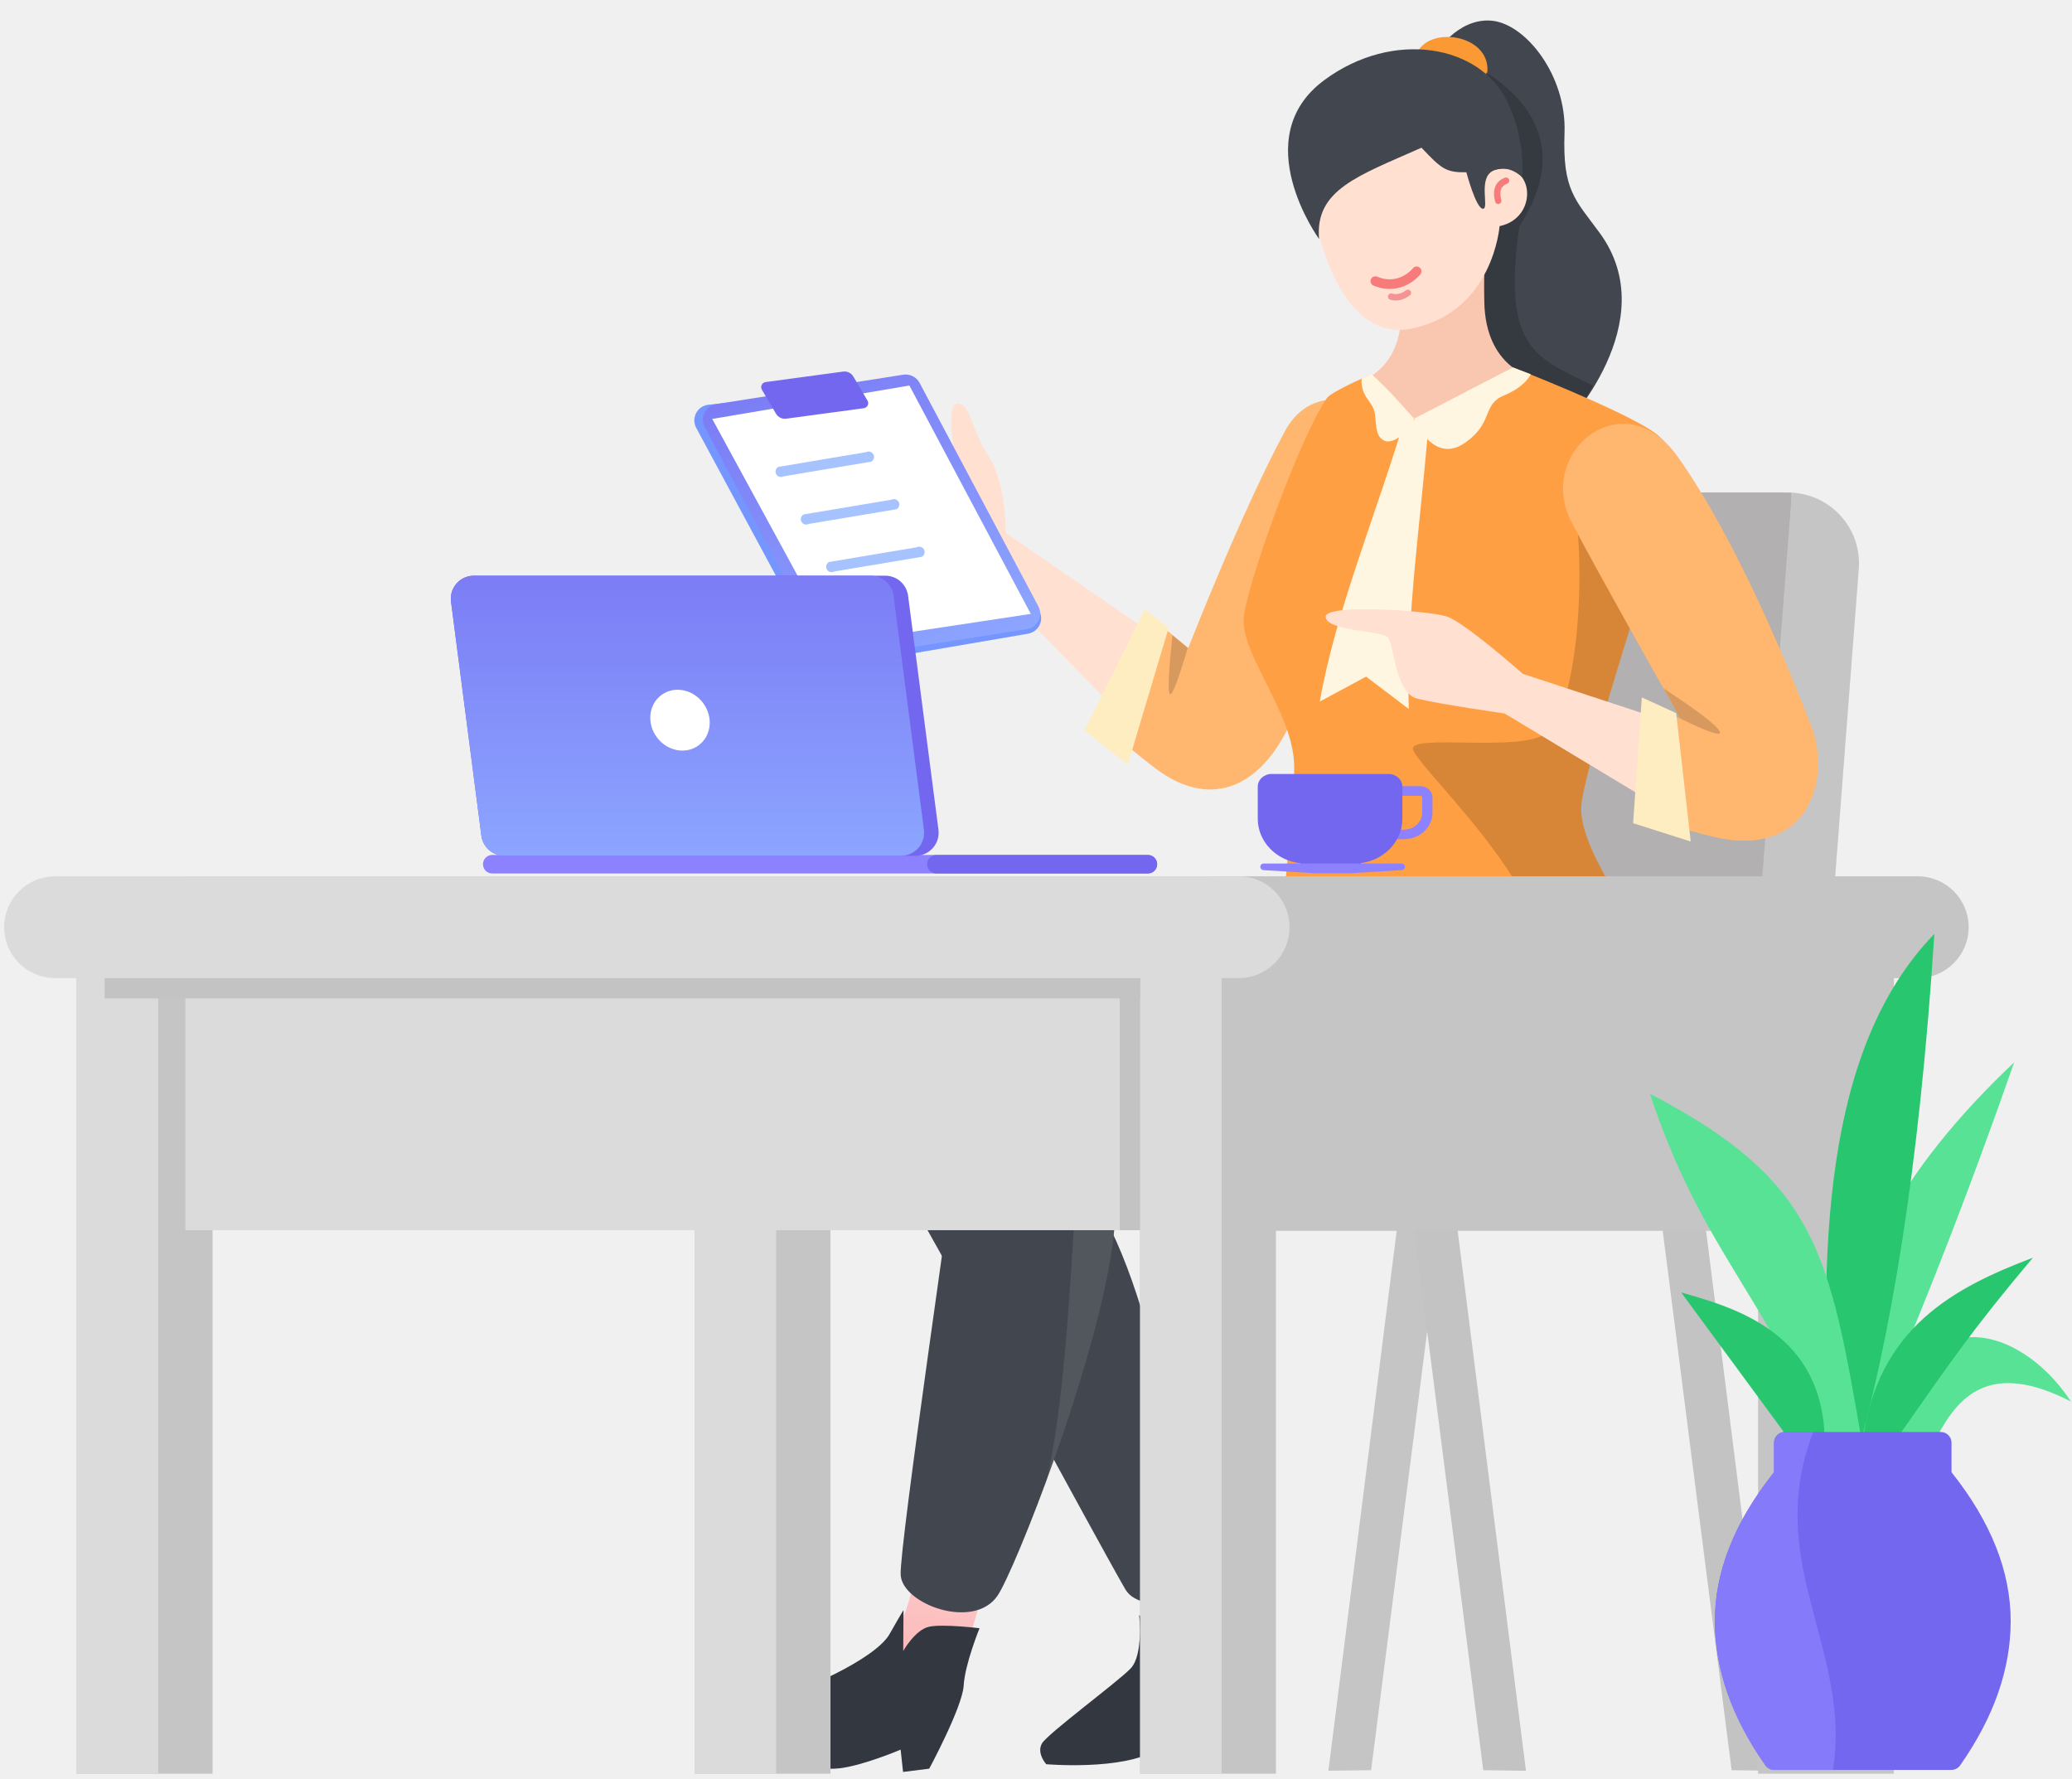
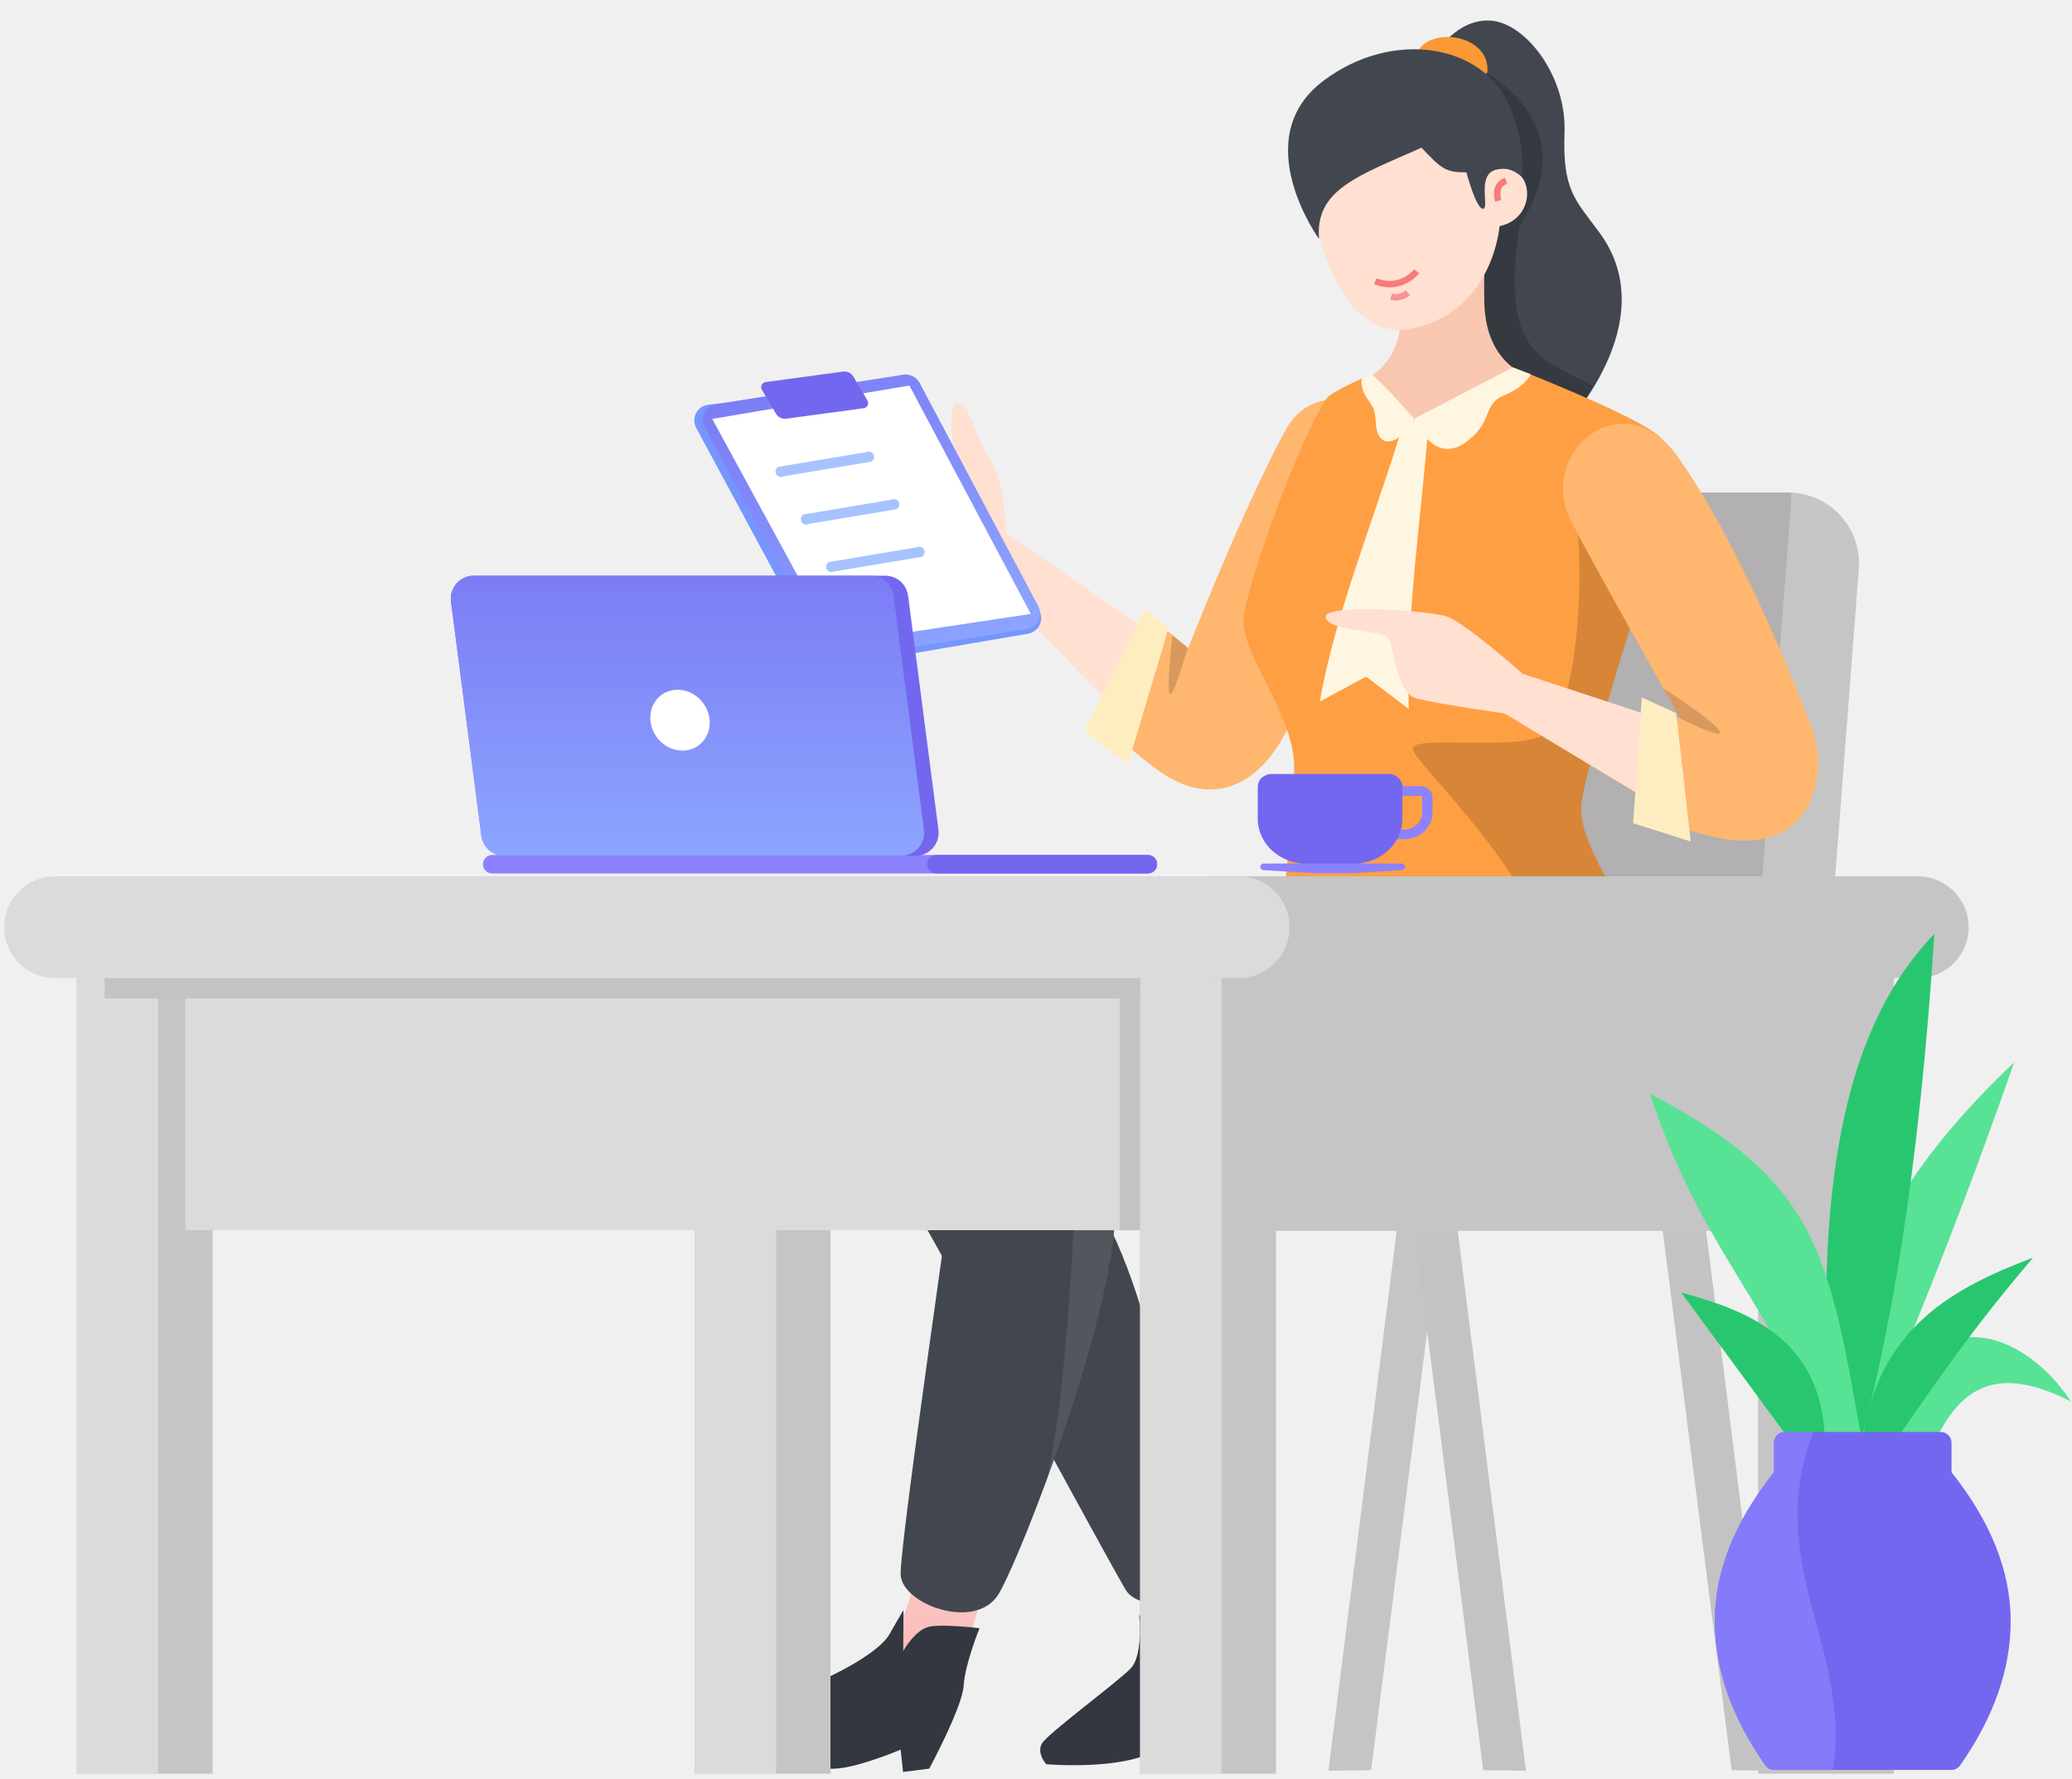
<svg xmlns="http://www.w3.org/2000/svg" xmlns:xlink="http://www.w3.org/1999/xlink" width="324px" height="278px" viewBox="0 0 324 278" version="1.1">
  <defs>
    <linearGradient x1="43.252%" y1="-28.186%" x2="50%" y2="91.05%" id="linearGradient-1">
      <stop stop-color="#FDC6C6" offset="0%" />
      <stop stop-color="#FAB2B2" offset="100%" />
    </linearGradient>
    <linearGradient x1="42.314%" y1="8.687%" x2="50%" y2="71.691%" id="linearGradient-2">
      <stop stop-color="#FDC6C6" offset="0%" />
      <stop stop-color="#FAB2B2" offset="100%" />
    </linearGradient>
    <linearGradient x1="68.669%" y1="-53.107%" x2="68.669%" y2="100%" id="linearGradient-3">
      <stop stop-color="#7367F0" offset="0%" />
      <stop stop-color="#8CA5FF" offset="100%" />
    </linearGradient>
    <linearGradient x1="68.669%" y1="-53.107%" x2="68.669%" y2="100%" id="linearGradient-4">
      <stop stop-color="#7367F0" offset="0%" />
      <stop stop-color="#8CA5FF" offset="100%" />
    </linearGradient>
    <path d="M10.934,0.09 L35.324,0.09 C36.253,0.09 37.006,0.841 37.006,1.767 L37.006,6.379 C43.174,14.137 46.258,21.894 46.258,29.651 C46.258,37.17 43.625,44.688 38.358,52.207 C38.043,52.656 37.528,52.924 36.979,52.924 L9.279,52.924 C8.73,52.924 8.215,52.656 7.9,52.207 C2.633,44.688 0,37.17 0,29.651 C0,22.04 2.969,14.429 8.906,6.818 L9.252,6.379 L9.252,1.767 C9.252,0.841 10.005,0.09 10.934,0.09 Z" id="path-5" />
  </defs>
-   <g id="📝-Pages-New" stroke="none" stroke-width="1" fill="none" fill-rule="evenodd">
+   <g id="📝-Pages-New" stroke="none" strokeWidth="1" fill="none" fill-rule="evenodd">
    <g id="Pricing" transform="translate(-993, -1033)">
      <g id="Banner" transform="translate(260, 1033)">
        <g id="Illustration" transform="translate(733, 0)">
          <g id="Chair4" transform="translate(168, 77)">
            <polygon id="Path" fill="#C5C5C5" points="52.462 99.116 39.722 199.832 46.402 199.743 59.142 100.059" />
            <polygon id="Path" fill="#C3C3C3" transform="translate(60.90712, 149.4737) scale(-1, 1) translate(-60.90712, -149.4737) " points="63.937 99.116 51.197 199.832 57.877 199.743 70.617 100.059" />
            <polygon id="Path" fill="#C3C3C3" transform="translate(99.74644, 149.4737) scale(-1, 1) translate(-99.74644, -149.4737) " points="102.777 99.116 90.037 199.832 96.716 199.743 109.456 100.059" />
            <path d="M0,104.425 C-7.11666536e-16,98.614 4.711,93.903 10.522,93.903 L53.703,93.903 C59.425,93.903 64.207,89.549 64.742,83.853 L71.68,10.05 C72.215,4.354 76.997,-2.50165233e-15 82.719,0 L111.608,0 C117.731,-1.20028471e-14 122.696,4.964 122.696,11.088 C122.696,11.371 122.685,11.655 122.663,11.937 L115.539,104.708 C115.095,110.486 110.278,114.947 104.483,114.947 L10.522,114.947 C4.711,114.947 7.11666536e-16,110.236 0,104.425 Z" id="Path" fill="#C5C5C5" />
            <path d="M111.325,-4.54747351e-13 C111.577,-4.55167587e-13 111.827,0.008 112.074,0.025 C112.091,0.28 112.1,0.539 112.1,0.799 C112.1,1.083 112.09,1.367 112.068,1.65 L104.948,94.1 C104.503,99.877 99.687,104.337 93.893,104.337 L0.182,104.337 L0.002,104.334 C0.001,104.267 8.31754009e-18,104.199 0,104.131 C-8.43178012e-15,98.335 4.699,93.636 10.495,93.636 L53.55,93.636 C59.271,93.636 64.052,89.284 64.589,83.589 L71.522,10.047 C72.059,4.352 76.84,-4.57249211e-13 82.561,-4.54747351e-13 L111.325,-4.54747351e-13 Z" id="Combined-Shape" fill="#B2B0B0" />
          </g>
          <g id="Wom3.4" transform="translate(197.5, 139) scale(-1, 1) translate(-197.5, -139) translate(110, 0)">
            <g id="LLeg" transform="translate(39.02196, 145.3553)">
              <path d="M69.492,98.394 C69.492,98.394 63.959,111.66 68.495,115.177 C73.037,118.695 81.871,127.393 81.871,127.393 L53.248,121.184 L60.314,96.845 L69.492,98.394 Z" id="Path" fill="url(#linearGradient-1)" />
              <path d="M67.848,107.13 C67.848,107.13 67.145,113.356 69.175,115.48 C71.205,117.604 82.195,125.69 83.056,127.225 C83.916,128.76 82.377,130.453 82.377,130.453 C82.377,130.453 70.507,131.485 65.168,128.241 C61.313,125.897 55.566,121.69 55.566,121.69 L54.043,125.827 L49.728,125.651 C49.728,125.651 49.156,120.553 50.18,118.109 C51.204,115.664 56.478,103.223 56.478,103.223 C56.478,103.223 58.508,105.046 60.665,105.965 C62.822,106.883 65.525,109.398 65.525,109.398 L67.848,107.13 Z" id="Path" fill="#323740" />
              <path d="M21.608,0.033 C31.231,0.462 84.792,12.294 94.523,14.304 C104.254,16.314 112.481,27.19 105.061,39.785 C96.726,53.923 75.222,94.074 70.001,103.125 C67.417,107.605 54.38,105.093 57.443,97.574 C63.151,83.557 65.802,48.344 80.357,35.506 C80.357,35.506 31.411,44.013 10.268,34.268 C-5.098,27.184 -1.622,-1.004 21.608,0.033 Z" id="Path" fill="#42474F" />
            </g>
            <g id="LArm" transform="translate(66.99122, 62.4817)">
              <path d="M60.769,20.807 C60.769,20.807 60.661,12.987 63.4,8.9 C66.139,4.813 66.247,0.472 68.32,0.614 C70.393,0.756 68.341,10.847 68.341,10.847 C68.341,10.847 70.971,9.843 72.86,8.574 C74.75,7.304 80.479,1.047 81.818,2.156 C84.088,4.045 80.432,14.703 78.44,16.834 C76.442,18.965 65.527,25.974 65.527,25.974 L38.792,53.277 L33.772,39.407 L60.769,20.807 Z" id="Path" fill="#FFE0D1" />
              <path d="M1.631,18.228 C6.108,28.597 14.304,47.647 17.683,53.33 C21.918,60.447 28.596,63.583 36.414,58.302 C37.798,57.368 40.598,55.115 44.813,51.544 L37.161,34.725 C33.852,37.453 32.198,38.816 32.198,38.816 C32.198,38.816 23.797,17.308 17.039,4.849 C11.186,-5.931 -5.183,2.464 1.631,18.228 Z" id="Path" fill="#FFB66F" />
              <path d="M32.285,38.828 C33.789,43.923 34.717,46.324 35.069,46.028 C35.42,45.733 35.286,42.667 34.666,36.83 L32.285,38.828 Z" id="Path" fill-opacity="0.16" fill="#000000" />
              <polygon id="Path-65" fill="#FFEDC2" points="35.26 35.656 41.659 57.059 48.455 51.732 38.996 32.758" />
            </g>
            <g id="Head" transform="translate(27.22405, 0)">
              <g id="Group-21" transform="translate(23.97348, 36.01599) rotate(12) translate(-23.97348, -36.01599) translate(6.473483, 3.515993)">
                <path d="M20.856,3.508 C20.856,3.508 16.415,-1.216 11.287,0.3 C6.159,1.816 1.52,11.107 3.723,19.84 C5.914,28.575 4.268,30.372 1.609,36.258 C-5.532,52.093 13.412,64.826 13.412,64.826 L34.058,60.443 L26.683,21.876 L20.856,3.508 Z" id="Path" fill="#42474F" />
                <path d="M13.341,8.422 C1.315,21.016 11.746,30.447 13.71,32.764 C20.464,51.228 15.092,53.392 7.575,59.437 L11.617,64.049 L23.202,59.212 L22.83,7.41 L13.341,8.422 Z" id="Path-50" fill-opacity="0.199" fill="#000000" />
              </g>
              <path d="M18.126,58.982 C18.126,58.982 25.457,57.51 25.674,47.24 C25.892,36.97 24.684,33.464 24.684,33.464 L38.509,33.215 C38.509,33.215 38.659,44.661 38.662,48.801 C38.667,58.868 46.426,60.035 46.426,60.035 C46.426,60.035 44.813,67.998 32.286,68.702 C22.506,69.252 18.126,58.982 18.126,58.982 Z" id="Path" fill="#F9C7B0" />
              <g id="Group-20" transform="translate(37.42821, 29.37465) rotate(12) translate(-37.42821, -29.37465) translate(18.92821, 7.374649)">
                <path d="M2.771,6.829 C1.047,1.139 10.311,-2.303 13.032,1.796 C13.032,1.796 14.367,5.682 11.585,7.9 C7.822,10.891 2.771,6.829 2.771,6.829 Z" id="Path" fill="#FB9934" />
                <path d="M4.667,22.025 C-1.5,21.787 -0.494,30.804 5.912,30.791 C5.912,30.791 9.633,43.6 22.552,43.6 C33.043,43.6 33.726,28.671 33.821,25.693 C33.923,22.518 33.936,12.086 33.936,12.086 L4.427,12.072 L4.667,22.025 Z" id="Path" fill="#FFE0D1" />
                <path d="M7.903,27.586 C8.953,27.299 9.237,21.477 9.237,21.477 C12.379,20.854 12.932,20.145 15.306,16.255 C25.851,18.5 33.01,19.185 33.936,26.897 C33.936,26.897 41.855,9.09 27.98,2.761 C15.776,-2.798 2.899,2.425 0.652,12.134 C-0.94,18.987 0.884,24.019 0.884,24.019 C0.884,24.019 2.483,21.477 5.107,22.112 C7.732,22.747 6.853,27.872 7.903,27.586 Z" id="Path" fill="#42474F" />
-                 <path d="M20.289,33.967 C20.289,33.967 22.412,37.392 26.554,36.176" id="Path" stroke="#F77B7B" stroke-width="1.5" stroke-linecap="round" transform="translate(23.42161, 35.20206) rotate(-18) translate(-23.42161, -35.20206) " />
-                 <path d="M22.087,38.055 C23.059,38.463 23.981,38.463 24.788,37.995" id="Path" stroke="#F49494" stroke-linecap="round" transform="translate(23.43776, 38.17421) rotate(2) translate(-23.43776, -38.17421) " />
-                 <path d="M4.952,27.027 C5.339,25.632 5.167,24.413 3.779,23.856" id="Path-8" stroke="#F77B7B" stroke-linecap="round" transform="translate(4.455322, 25.44126) rotate(-13) translate(-4.455322, -25.44126) " />
+                 <path d="M20.289,33.967 C20.289,33.967 22.412,37.392 26.554,36.176" id="Path" stroke="#F77B7B" strokeWidth="1.5" strokeLinecap="round" transform="translate(23.42161, 35.20206) rotate(-18) translate(-23.42161, -35.20206) " />
+                 <path d="M22.087,38.055 C23.059,38.463 23.981,38.463 24.788,37.995" id="Path" stroke="#F49494" strokeLinecap="round" transform="translate(23.43776, 38.17421) rotate(2) translate(-23.43776, -38.17421) " />
+                 <path d="M4.952,27.027 C5.339,25.632 5.167,24.413 3.779,23.856" id="Path-8" stroke="#F77B7B" strokeLinecap="round" transform="translate(4.455322, 25.44126) rotate(-13) translate(-4.455322, -25.44126) " />
              </g>
            </g>
            <g id="Group-19" transform="translate(23.20225, 57.44044)">
              <path d="M47.557,1.223 C47.725,1.215 53.637,3.805 54.318,4.804 C58.753,11.31 66.895,34.21 67.315,39.178 C67.787,44.908 59.526,54.037 59.425,62.332 C59.335,70.629 62.959,95.61 61.553,97.943 C60.159,100.277 50.994,111.361 49.082,111.406 C47.159,111.451 45.724,105.632 42.811,105.758 C39.91,105.885 33.86,113.601 31.252,113.546 C28.654,113.489 1.733,96.434 3.791,91.575 C5.86,86.716 15.463,74.641 14.485,68.02 C13.518,61.4 5.793,36.963 3.004,28.646 C0.226,20.329 -2.012,13.704 3.172,10.125 C8.356,6.546 25.224,0 25.224,0 L40.326,8.448 C40.326,8.448 46.68,1.265 47.557,1.223 Z" id="Path" fill="#FF9F43" />
              <path d="M42.187,8.213 C46.717,23.276 52.933,38.118 55.423,52.243 L48.181,48.341 L41.502,53.402 C41.973,38.718 39.508,23.299 38.374,8.213 L42.187,8.213 Z" id="Path" fill="#FFF6E1" />
              <path d="M15.731,19.779 L15.559,20.997 C13.53,36.124 15.931,54.479 20.093,57.279 C24.341,60.138 40.875,57.333 40.875,59.597 C40.875,61.861 18.026,82.608 21.777,92.526 C23.839,97.979 23.148,102.829 19.705,107.076 L18.705,106.403 C10.901,101.11 2.615,94.352 3.791,91.575 C5.86,86.716 15.463,74.641 14.485,68.02 C13.557,61.665 6.4,38.89 3.361,29.719 L2.394,26.812 C1.269,23.403 0.332,20.315 0.106,17.651 L0.804,17.198 C11.964,10.044 16.94,10.904 15.731,19.779 L15.731,19.779 Z" id="Path" fill-opacity="0.16" fill="#000000" />
              <path d="M22.437,1.067 L25.224,0 L40.658,8.011 C40.658,8.011 37.756,15.396 32.617,11.718 C28.212,8.574 30.07,5.806 26.617,4.379 C23.176,2.952 22.437,1.067 22.437,1.067 Z" id="Path" fill="#FFF6E1" />
              <path d="M40.658,8.011 C41.777,10.496 44.051,11.948 45.227,11.496 C47.168,10.751 46.334,7.78 47.099,6.28 C47.647,5.215 48.001,5.054 48.481,4.055 C48.926,3.138 48.944,2.037 48.83,1.734 L47.312,1.044 C45.921,2.355 44.902,3.359 44.255,4.055 C43.448,4.922 42.249,6.24 40.658,8.011 Z" id="Path" fill="#FFF6E1" />
            </g>
            <g id="RArm" transform="translate(0, 66.25251)">
              <path d="M46.869,39.096 C46.869,39.096 55.955,31.064 58.736,30.132 C61.518,29.2 77.809,28.08 77.706,30.186 C77.589,32.443 68.839,32.313 67.933,33.423 C67.026,34.533 66.82,42.12 63.393,42.972 C59.973,43.823 49.719,45.292 49.719,45.292 L25.191,60.066 L24.143,46.567 L46.869,39.096 Z" id="Path" fill="#FFE0D1" />
              <path d="M22.695,5.089 C13.122,18.583 4.949,39.136 1.812,47.15 C-1.326,55.163 1.839,67.25 15.634,64.877 C17.188,64.61 19.706,63.941 23.189,62.87 L26.486,44.31 C23.651,45.499 22.234,46.094 22.234,46.094 C22.234,46.094 35.945,21.821 39.293,15.314 C44.886,4.447 31.127,-6.8 22.695,5.089 Z" id="Path" fill="#FFB66F" />
              <path d="M22.234,46.094 C17.591,48.358 15.561,48.993 16.145,47.996 C16.729,47 19.634,44.792 24.861,41.373 L22.234,46.094 Z" id="Path" fill-opacity="0.16" fill="#000000" />
              <polygon id="Path-64" fill="#FFEDC2" points="22.898 45.236 20.621 65.305 29.627 62.445 28.268 42.778" />
            </g>
            <g id="RLeg" transform="translate(22.1476, 141.1421)">
              <path d="M119.792,103.055 C119.792,103.055 119.625,116.19 130.462,121.101 C141.293,126.012 149.009,125.716 148.027,129.513 C147.045,133.309 118.854,133.156 116.222,130.187 C113.978,127.661 109.098,104.142 107.755,105.94 L119.792,103.055 Z" id="Path" fill="url(#linearGradient-2)" />
              <path d="M109.683,113.409 C109.683,113.409 111.961,118.987 112.161,122.368 C112.363,125.75 117.547,135.362 117.547,135.362 L121.643,135.876 L122.018,132.39 C122.018,132.39 127.946,134.914 131.665,135.317 C135.384,135.72 148.14,134.206 150.676,132.1 C153.214,129.995 151.932,127.031 144.61,125.225 C137.289,123.418 125.913,118.141 123.749,114.32 C121.584,110.498 121.571,110.597 121.571,110.597 L121.614,116.965 C121.614,116.965 119.74,113.613 117.529,113.166 C115.317,112.719 109.683,113.409 109.683,113.409 Z" id="Path" fill="#323740" />
              <path d="M9.384,0.186 C-2.755,18.454 -1.568,31.668 12.946,39.827 C31.538,50.28 88.881,38.037 88.881,38.037 C88.881,38.037 87.864,46.215 88.881,53.51 C91.538,72.561 104.172,104.301 106.845,108.289 C110.541,113.804 121.802,109.645 122.014,105.053 C122.226,100.46 113.525,41.809 112.202,30.624 C110.886,19.439 106.73,17.815 94.592,14.757 C91.804,14.055 58.828,5.87 55.808,6.109 C38.504,7.475 23.029,5.501 9.384,0.186 Z" id="Path" fill="#42474F" />
              <path d="M22.612,36.782 C41.436,38.888 91.273,34.546 93.275,36.519 C95.186,38.403 94.867,71.179 99.154,90.148 C94.931,78.654 90.36,64.115 88.881,53.51 C87.864,46.215 88.881,38.037 88.881,38.037 L86.934,38.425 C76.774,40.396 29.671,48.858 12.946,39.827 C3.136,34.53 -0.66,26.329 1.559,15.223 C4.235,28.324 11.252,35.511 22.612,36.782 Z" id="Path" fill-opacity="0.192" fill="#FFFFFF" opacity="0.44" />
              <ellipse id="Oval" fill-opacity="0.192" fill="#FFFFFF" transform="translate(120.2298, 32.12562) rotate(13) translate(-120.2298, -32.12562) " cx="120.23" cy="32.126" rx="3.164" ry="5.794" />
              <ellipse id="Oval" fill-opacity="0.192" fill="#FFFFFF" transform="translate(105.4648, 28.43908) rotate(-16) translate(-105.4648, -28.43908) " cx="105.465" cy="28.439" rx="4.218" ry="6.32" />
            </g>
          </g>
          <g id="Example-Task1" transform="translate(135.6906, 81.03081) rotate(-28) translate(-135.6906, -81.03081) translate(118.1906, 51.53081)">
            <g id="Group-3" transform="translate(-0, 0)">
              <path d="M3.839,2.124 L31.821,13.393 C32.731,13.76 33.337,14.632 33.363,15.613 L34.4,54.791 C34.436,56.151 33.363,57.283 32.002,57.319 C31.718,57.327 31.434,57.285 31.164,57.196 L2.382,47.686 C1.378,47.354 0.697,46.418 0.691,45.36 L0.455,4.424 C0.447,3.063 1.544,1.953 2.904,1.945 C3.225,1.944 3.542,2.004 3.839,2.124 Z" id="Rectangle" fill="#7596FF" fill-rule="nonzero" />
              <path d="M4.953,2.605 L32.938,12.282 C33.931,12.625 34.597,13.56 34.597,14.61 L34.597,54.146 C34.597,55.507 33.494,56.61 32.133,56.61 C31.859,56.61 31.587,56.564 31.328,56.474 L3.342,46.797 C2.349,46.454 1.683,45.519 1.683,44.469 L1.683,4.933 C1.683,3.573 2.787,2.469 4.147,2.469 C4.421,2.469 4.694,2.515 4.953,2.605 Z" id="Rectangle" fill="url(#linearGradient-3)" />
              <polygon id="Rectangle" fill="#FFFFFF" fill-rule="nonzero" points="3.322 4.365 32.996 14.227 32.996 54.663 3.726 44.356" />
              <path d="M13.4,3.195 L24.874,7.44 C25.478,7.663 25.89,8.228 25.918,8.871 L26.106,13.223 C26.125,13.664 25.783,14.038 25.341,14.057 C25.235,14.061 25.129,14.045 25.029,14.008 L13.555,9.763 C12.95,9.539 12.539,8.975 12.511,8.332 L12.323,3.98 C12.304,3.538 12.646,3.165 13.087,3.146 C13.194,3.141 13.3,3.158 13.4,3.195 Z" id="Rectangle" fill="#7367F0" fill-rule="nonzero" />
              <path d="M22.133,20.249 C22.598,20.249 22.975,20.626 22.975,21.091 C22.975,21.523 22.65,21.879 22.231,21.928 L22.133,21.933 L8.939,17.521 C8.474,17.521 8.097,17.144 8.097,16.679 C8.097,16.247 8.422,15.891 8.841,15.842 L8.939,15.836 L22.133,20.249 Z" id="Path" fill="#A7C3FF" />
              <path d="M22.133,28.673 C22.598,28.673 22.975,29.05 22.975,29.515 C22.975,29.947 22.65,30.303 22.231,30.352 L22.133,30.358 L8.939,25.945 C8.474,25.945 8.097,25.568 8.097,25.103 C8.097,24.671 8.422,24.315 8.841,24.266 L8.939,24.26 L22.133,28.673 Z" id="Path" fill="#A7C3FF" />
              <path d="M22.133,37.097 C22.598,37.097 22.975,37.474 22.975,37.939 C22.975,38.371 22.65,38.728 22.231,38.776 L22.133,38.782 L8.939,34.37 C8.474,34.37 8.097,33.992 8.097,33.527 C8.097,33.095 8.422,32.739 8.841,32.69 L8.939,32.685 L22.133,37.097 Z" id="Path" fill="#A7C3FF" />
            </g>
          </g>
          <g id="Group-26" transform="translate(0, 137)">
            <g id="Group-25" transform="translate(12, 0)">
              <polygon id="Rectangle" fill="#C5C5C5" points="96.628 5.303 117.867 5.303 117.867 140.293 96.628 140.293" />
              <polygon id="Rectangle" fill="#DBDBDB" points="96.628 -2.49210244e-13 109.371 -2.49210244e-13 109.371 140.293 96.628 140.293" />
              <polygon id="Rectangle" fill="#C5C5C5" points="1.45900014e-15 5.303 105.132 5.303 105.132 45.791 21.239 45.791 21.239 140.293 1.45900014e-15 140.293" />
              <polygon id="Rectangle" fill="#DBDBDB" points="1.41478802e-15 5.303 12.743 5.303 12.743 140.293 1.41478802e-15 140.293" />
            </g>
            <g id="Group-25">
              <polygon id="Rectangle" fill="#C5C5C5" points="274.911 5.303 296.15 5.303 296.15 140.293 274.911 140.293" />
              <polygon id="Rectangle" fill="#C5C5C5" points="178.283 5.303 283.415 5.303 283.415 55.421 199.522 55.421 199.522 140.293 178.283 140.293" />
              <polygon id="Rectangle" fill="#DBDBDB" points="28.983 -3.93090058e-13 190.903 -5.65231444e-13 190.903 55.323 28.983 55.323" />
              <polygon id="Rectangle" fill="#C3C3C3" points="175.097 5.303 187.841 5.303 187.841 55.323 175.097 55.323" />
              <polygon id="Rectangle" fill="#DBDBDB" points="178.283 5.303 191.026 5.303 191.026 140.293 178.283 140.293" />
              <path d="M190.536,0 L299.885,0 C304.278,-6.13612206e-15 307.84,3.562 307.84,7.955 C307.84,12.348 304.278,15.91 299.885,15.91 L190.536,15.91 C186.143,15.91 182.582,12.348 182.582,7.955 C182.582,3.562 186.143,-8.11268773e-17 190.536,0 Z" id="Rectangle" fill="#C5C5C5" />
              <polygon id="Rectangle" fill="#C3C3C3" points="16.363 3.182 178.283 3.182 178.283 19.092 16.363 19.092" />
              <path d="M8.601,-2.48689958e-14 L193.691,-2.48689958e-14 C198.084,-1.73036653e-14 201.646,3.562 201.646,7.955 C201.646,12.348 198.084,15.91 193.691,15.91 L8.601,15.91 C4.207,15.91 0.646,12.348 0.646,7.955 C0.646,3.562 4.207,-2.31737658e-14 8.601,-2.48689958e-14 Z" id="Rectangle" fill="#DBDBDB" />
            </g>
          </g>
          <g id="Cup" transform="translate(210, 129) scale(-1, 1) translate(-210, -129) translate(196, 121)">
            <path d="M7.274,1.908 L1.885,1.908 C0.844,1.908 0,2.691 0,3.658 L0,6.055 C0,8.345 2,10.202 4.466,10.202 L7.274,10.202 C7.72,10.202 8.082,9.866 8.082,9.452 C8.082,9.038 7.72,8.702 7.274,8.702 L4.466,8.702 C2.892,8.702 1.615,7.517 1.615,6.055 L1.615,3.658 C1.615,3.52 1.736,3.408 1.885,3.408 L7.274,3.408 C7.72,3.408 8.082,3.072 8.082,2.658 C8.082,2.244 7.72,1.908 7.274,1.908 Z" id="Path" fill="#8C81FF" />
            <path d="M25.17,0 C26.36,0 27.324,0.895 27.324,2 L27.324,7 C27.324,10.6 24.398,13.565 20.633,13.956 L20.632,15 L11.204,15 L11.204,13.933 C7.534,13.462 4.709,10.537 4.709,7 L4.709,2 C4.709,0.895 5.673,0 6.863,0 L25.17,0 Z" id="Path" fill="#7367F0" />
            <path d="M4.808,14 L26.423,14 C26.699,14 26.923,14.224 26.923,14.5 C26.923,14.781 26.704,15.013 26.424,15.031 L18.474,15.522 L18.474,15.522 L12.82,15.522 L4.807,15.031 C4.526,15.013 4.308,14.781 4.308,14.5 C4.308,14.224 4.532,14 4.808,14 Z" id="Rectangle" fill="#8C81FF" />
          </g>
          <g id="FacingBack-Laptop3" transform="translate(70, 90)">
            <path d="M6.97,43.662 L109.5,43.662 C110.299,43.662 110.946,44.309 110.946,45.108 C110.946,45.906 110.299,46.554 109.5,46.554 L6.97,46.554 C6.171,46.554 5.524,45.906 5.524,45.108 C5.524,44.309 6.171,43.662 6.97,43.662 Z" id="Rectangle" fill="#8C81FF" />
            <path d="M76.415,43.662 L109.5,43.662 C110.299,43.662 110.946,44.309 110.946,45.108 C110.946,45.906 110.299,46.554 109.5,46.554 L76.415,46.554 C75.617,46.554 74.97,45.906 74.97,45.108 C74.97,44.309 75.617,43.662 76.415,43.662 Z" id="Rectangle" fill="#7367F0" />
            <path d="M4.097,0 L68.429,0 C70.238,1.44402386e-15 71.766,1.343 71.999,3.137 L76.747,39.723 C77.002,41.695 75.611,43.501 73.64,43.757 C73.486,43.776 73.331,43.786 73.177,43.786 L8.845,43.786 C7.036,43.786 5.508,42.444 5.275,40.65 L0.527,4.063 C0.271,2.092 1.662,0.286 3.634,0.03 C3.788,0.01 3.942,-4.1563361e-16 4.097,0 Z" id="Rectangle" fill="#7367F0" />
            <path d="M4.097,0 L66.156,0 C67.965,1.88811307e-15 69.493,1.343 69.726,3.137 L74.474,39.723 C74.73,41.695 73.339,43.501 71.367,43.757 C71.213,43.776 71.059,43.786 70.904,43.786 L8.845,43.786 C7.036,43.786 5.508,42.444 5.275,40.65 L0.527,4.063 C0.271,2.092 1.662,0.286 3.634,0.03 C3.788,0.01 3.942,1.36072323e-15 4.097,0 Z" id="Rectangle" fill="url(#linearGradient-4)" />
            <ellipse id="Oval" fill="#FFFFFF" transform="translate(36.33317, 22.58997) rotate(-37) translate(-36.33317, -22.58997) " cx="36.333" cy="22.59" rx="4.502" ry="4.894" />
          </g>
          <g id="Group-79" transform="translate(258, 146)">
            <g id="Group-86">
              <path d="M32.972,81.156 C41.725,61.306 49.678,40.92 56.958,20.084 C40.189,35.927 27.148,55.229 29.005,81.156 L32.972,81.156 Z" id="Path-113" fill="#57E295" />
              <path d="M28.306,83.229 C26.234,49.383 27.112,17.949 44.477,0 C42.082,37.161 37.601,63.34 31.926,83.229 L28.306,83.229 Z" id="Rectangle" fill="#28C76F" />
              <path d="M27.509,79.704 C17.807,56.052 8.058,49.273 3.37649908e-14,24.995 C26.373,38.702 28.027,50.021 33.203,79.704 L27.509,79.704 Z" id="Path-112" fill="#57E295" />
              <path d="M22.288,79.704 L4.883,56.052 C13.289,58.454 27.339,62.343 27.339,79.704 L22.288,79.704 Z" id="Path-114" fill="#28C76F" />
              <path d="M38.566,79.704 L44.372,79.704 C48.062,71.982 53.261,66.666 65.84,73.11 C57.595,60.521 40.677,56.711 38.566,79.704 Z" id="Path-116" fill="#57E295" />
              <path d="M33.225,79.704 L38.053,79.704 C46.915,67.002 50.724,61.468 59.895,50.62 C47.814,55.215 35.414,61.468 33.225,79.704 Z" id="Path-117" fill="#28C76F" />
            </g>
            <g id="Group-85" transform="translate(10.15385, 77.78125)">
              <mask id="mask-6" fill="white">
                <use xlink:href="#path-5" />
              </mask>
              <use id="Rectangle" fill="#7367F0" xlink:href="#path-5" />
              <path d="M-5.887,-1.363 L15.98,-1.363 C5.511,22.937 26.162,37.327 15.98,61.535 L-5.887,61.535 L-5.887,-1.363 Z" id="Rectangle" fill="#857AF9" mask="url(#mask-6)" />
            </g>
          </g>
        </g>
      </g>
    </g>
  </g>
</svg>
